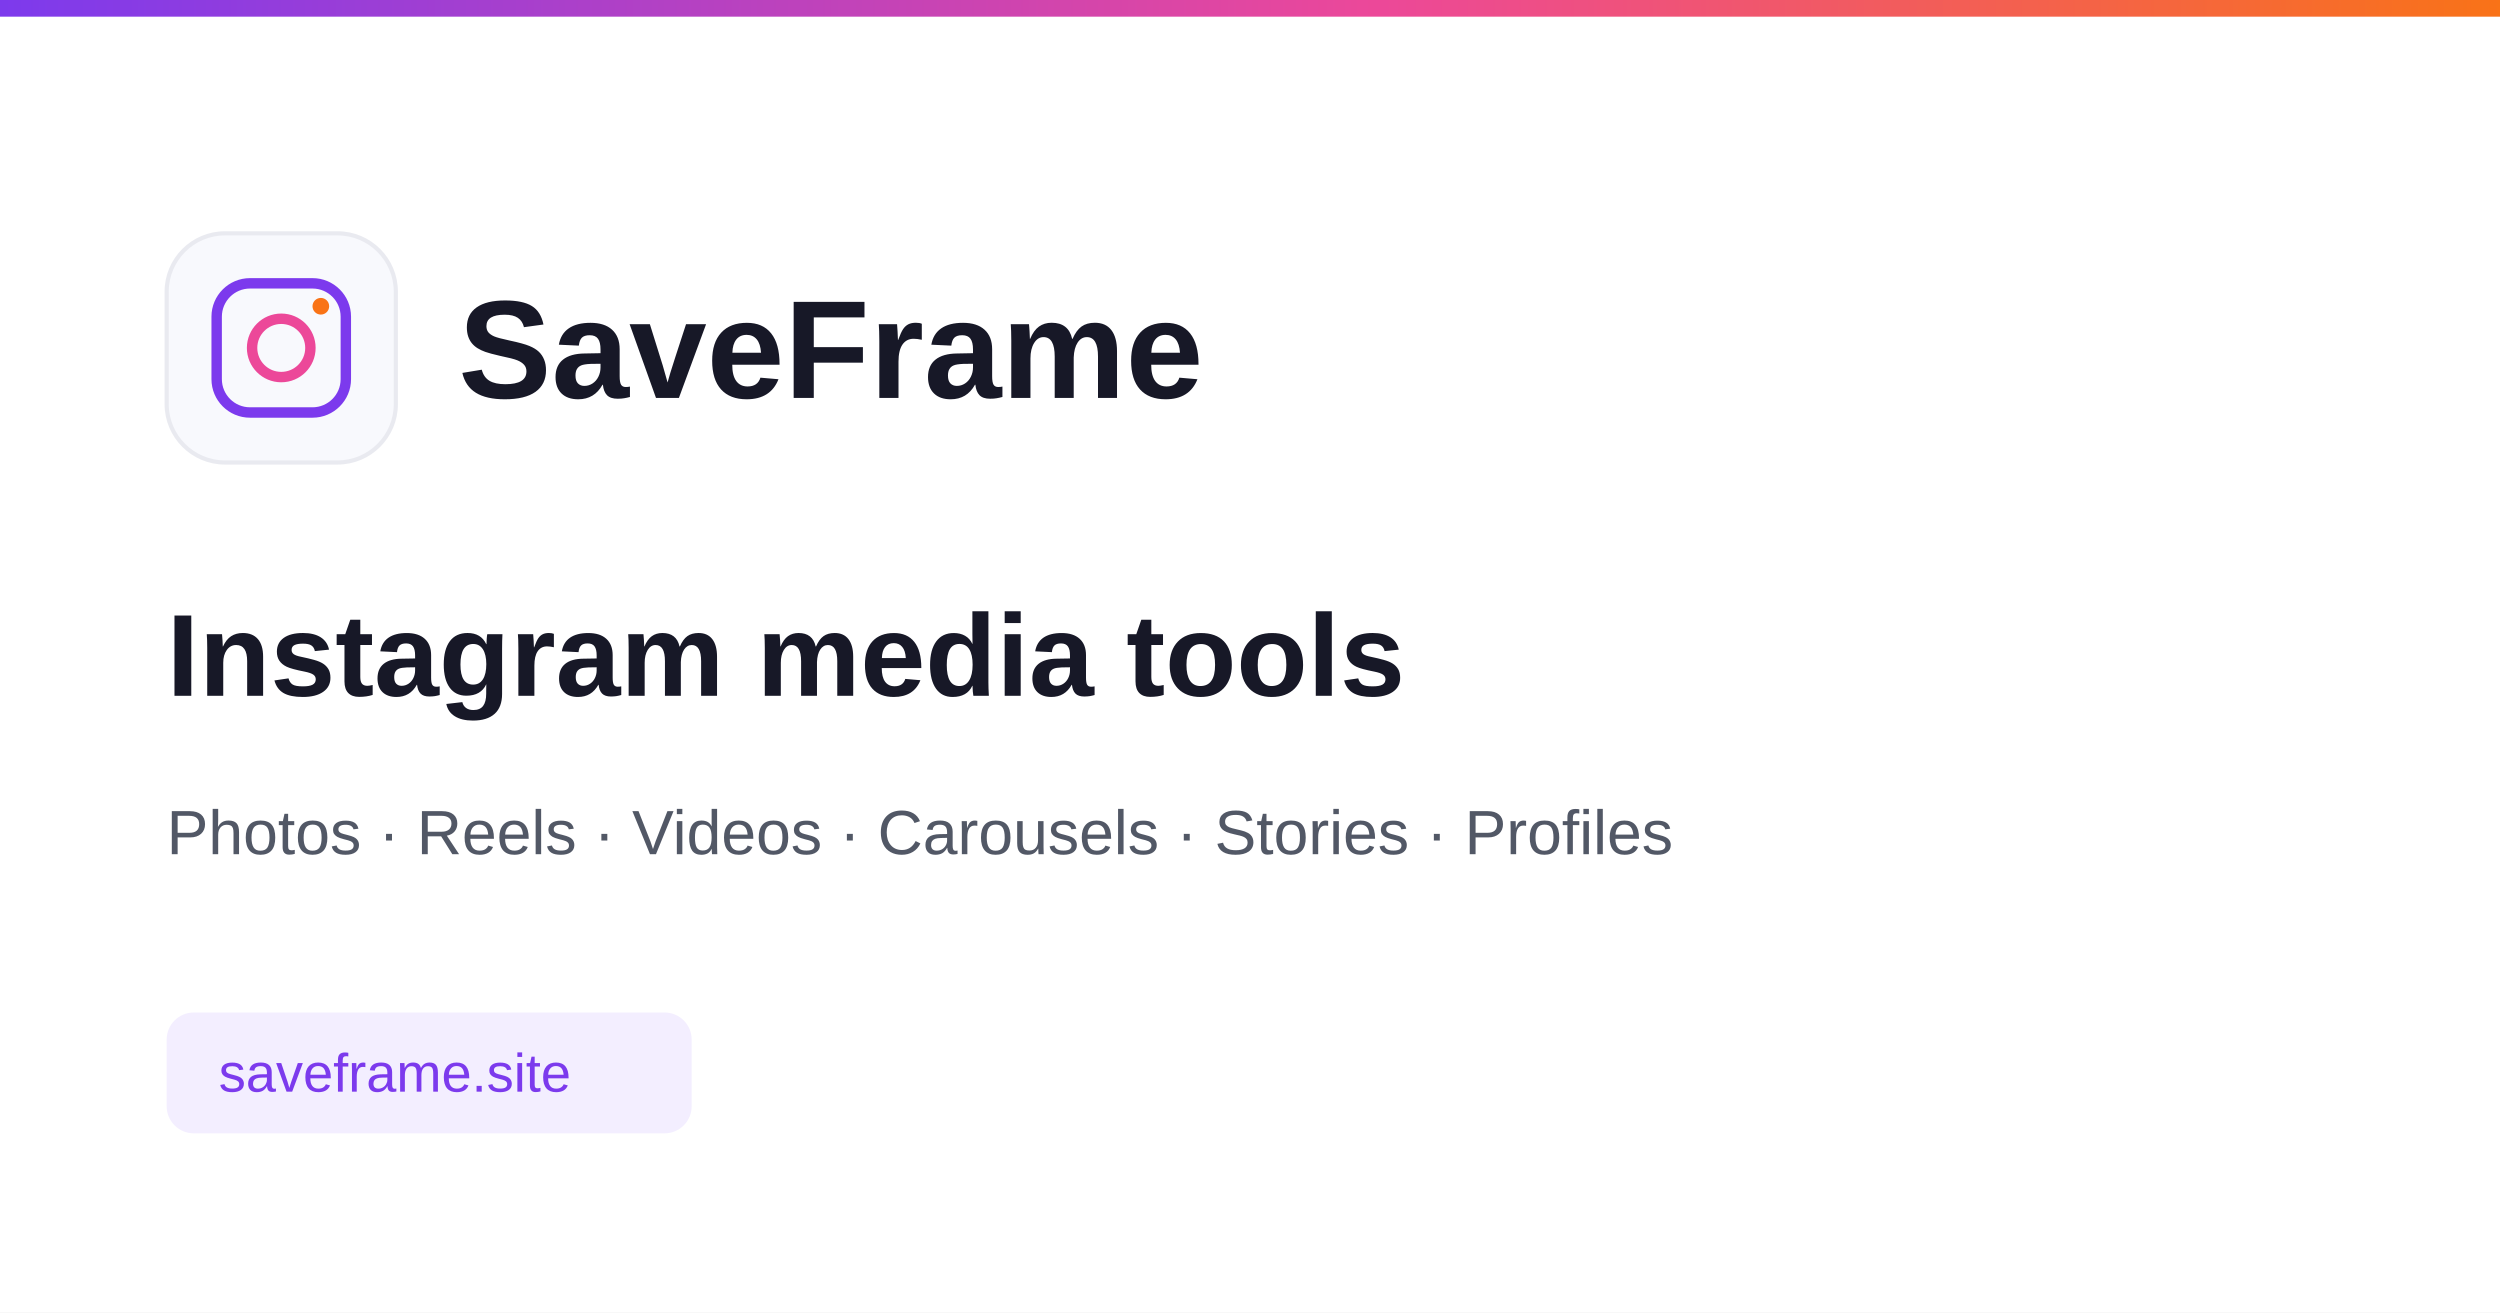
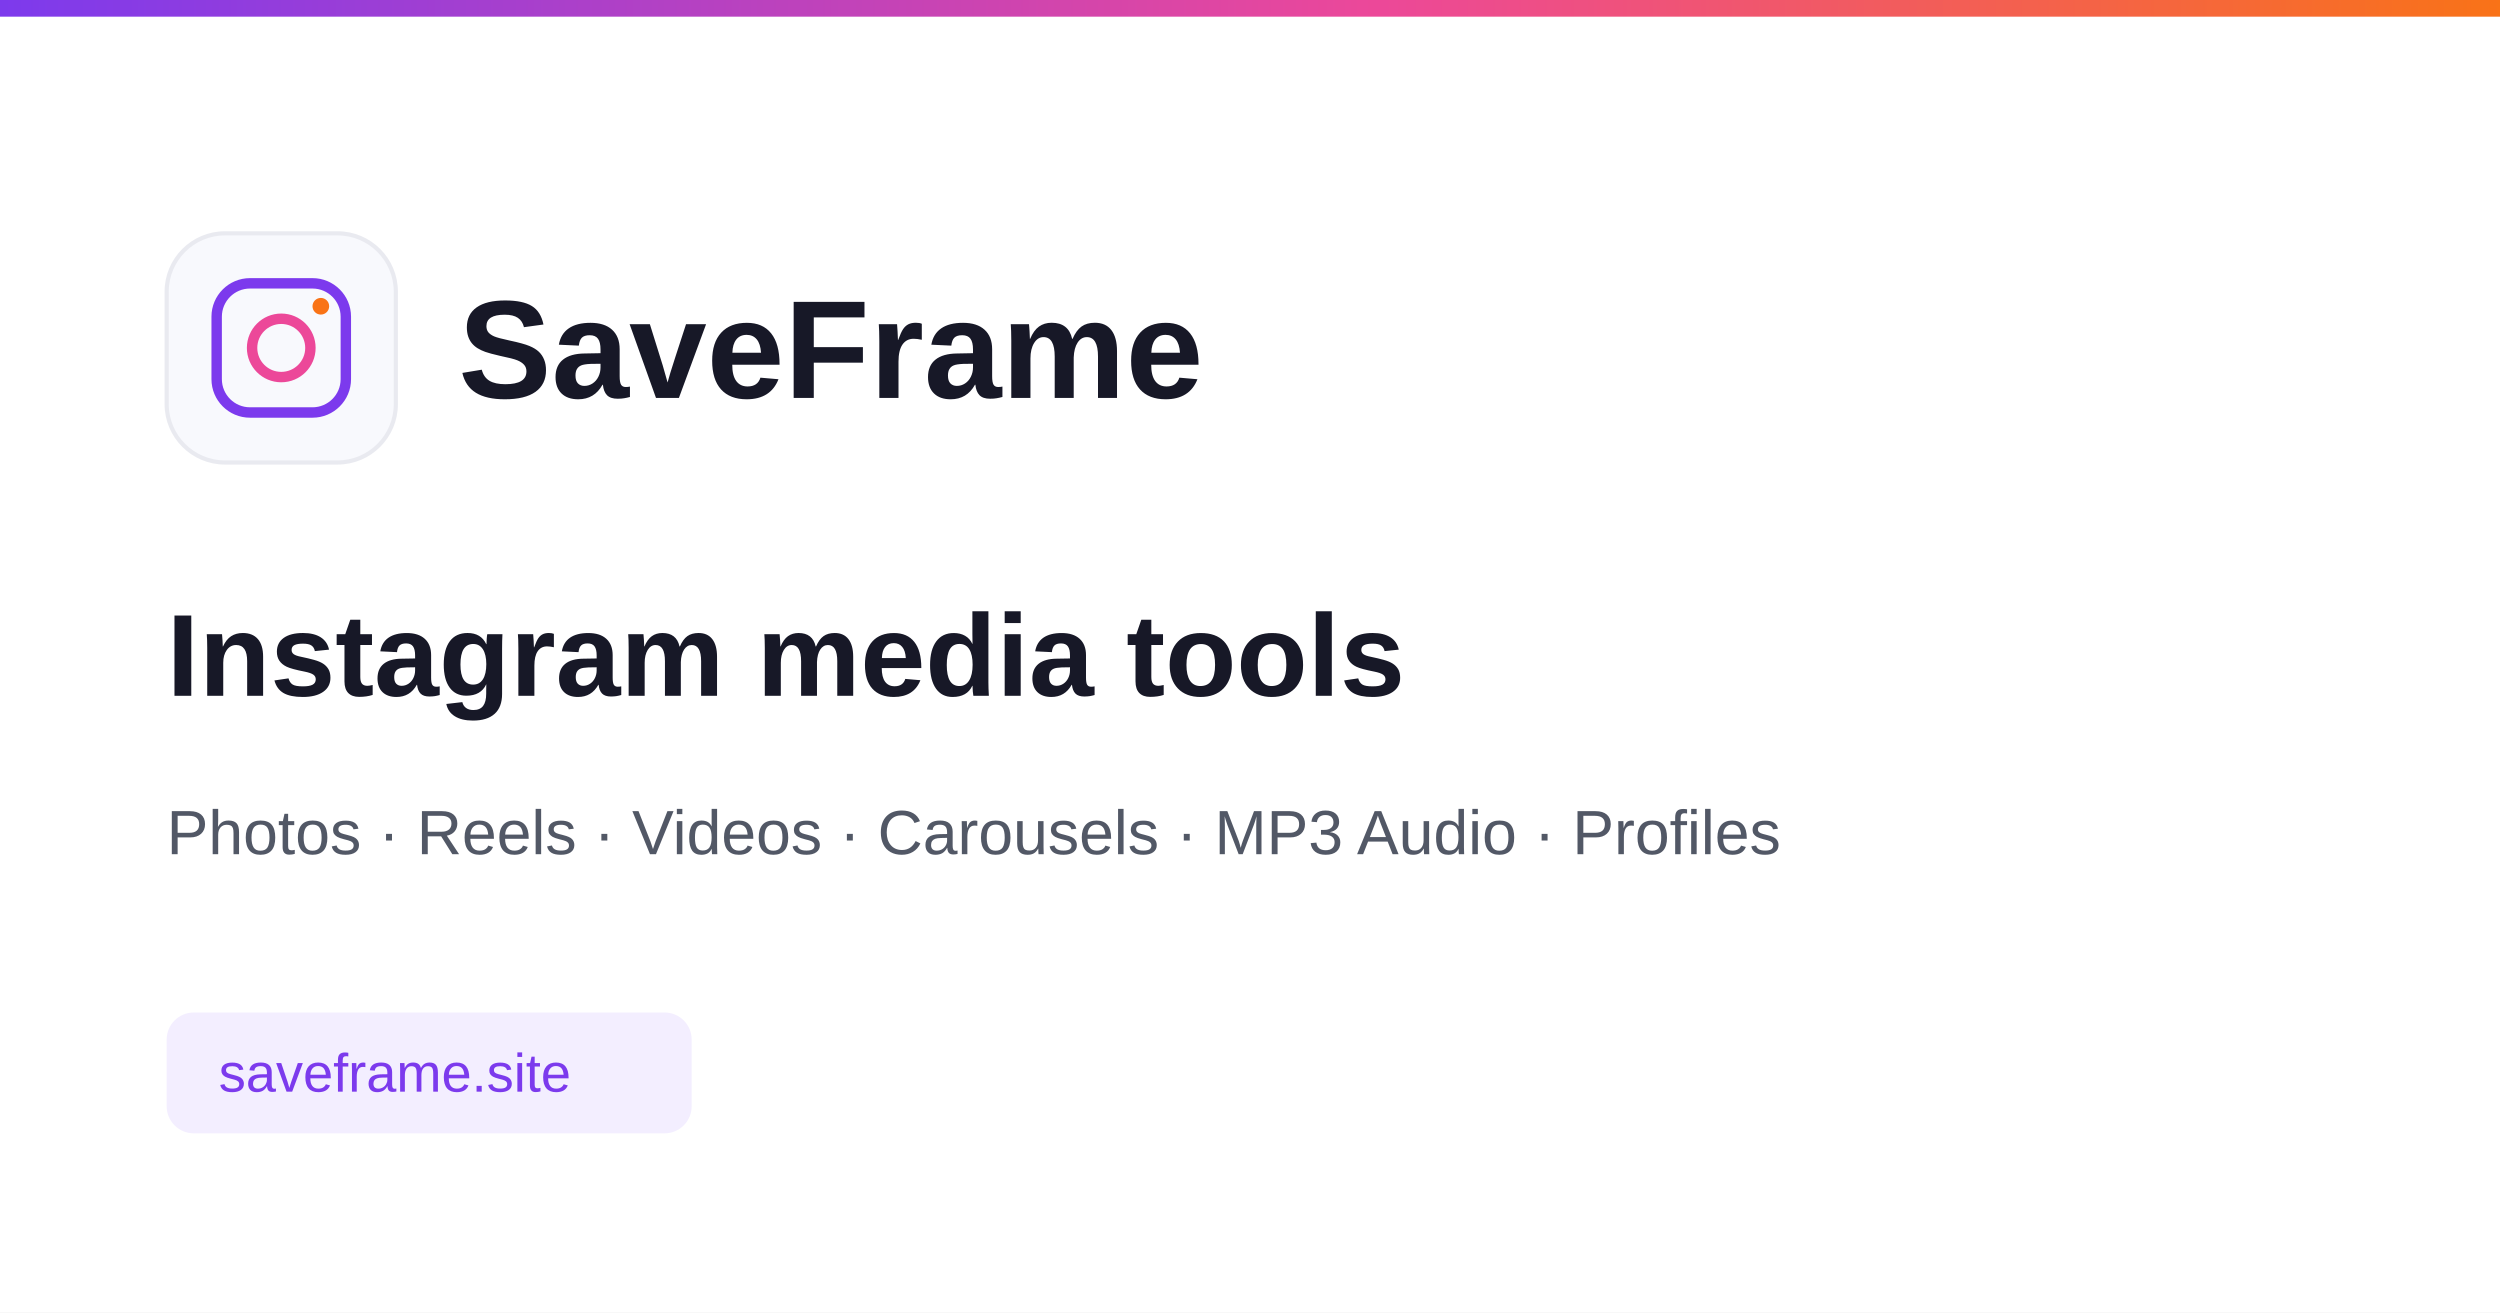
<svg xmlns="http://www.w3.org/2000/svg" width="1200" height="630" viewBox="0 0 1200 630">
  <defs>
    <linearGradient id="brand" x2="1" y2="0">
      <stop stop-color="#7C3AED" />
      <stop offset=".55" stop-color="#EC4899" />
      <stop offset="1" stop-color="#F97316" />
    </linearGradient>
  </defs>
  <rect width="1200" height="630" fill="#fff" />
  <rect width="1200" height="8" fill="url(#brand)" />
  <rect x="80" y="112" width="110" height="110" rx="28" fill="#F8F9FD" stroke="#E9EAF0" stroke-width="2" />
  <rect x="104" y="136" width="62" height="62" rx="16" fill="none" stroke="#7C3AED" stroke-width="5" />
  <circle cx="135" cy="167" r="14" fill="none" stroke="#EC4899" stroke-width="5" />
  <circle cx="154" cy="147" r="4" fill="#F97316" />
  <text x="220" y="191" font-family="Arial,sans-serif" font-size="67" font-weight="700" fill="#171827">SaveFrame</text>
  <text x="80" y="334" font-family="Arial,sans-serif" font-size="56" font-weight="700" fill="#171827">Instagram media tools</text>
-   <text x="80" y="410" font-family="Arial,sans-serif" font-size="30" fill="#525866">Photos · Reels · Videos · Carousels · Stories · Profiles</text>
+   <text x="80" y="410" font-family="Arial,sans-serif" font-size="30" fill="#525866">Photos · Reels · Videos · Carousels · MP3 Audio · Profiles</text>
  <rect x="80" y="486" width="252" height="58" rx="13" fill="#F3EEFF" />
  <text x="105" y="524" font-family="Arial,sans-serif" font-size="26" fill="#7C3AED">saveframe.site</text>
</svg>
